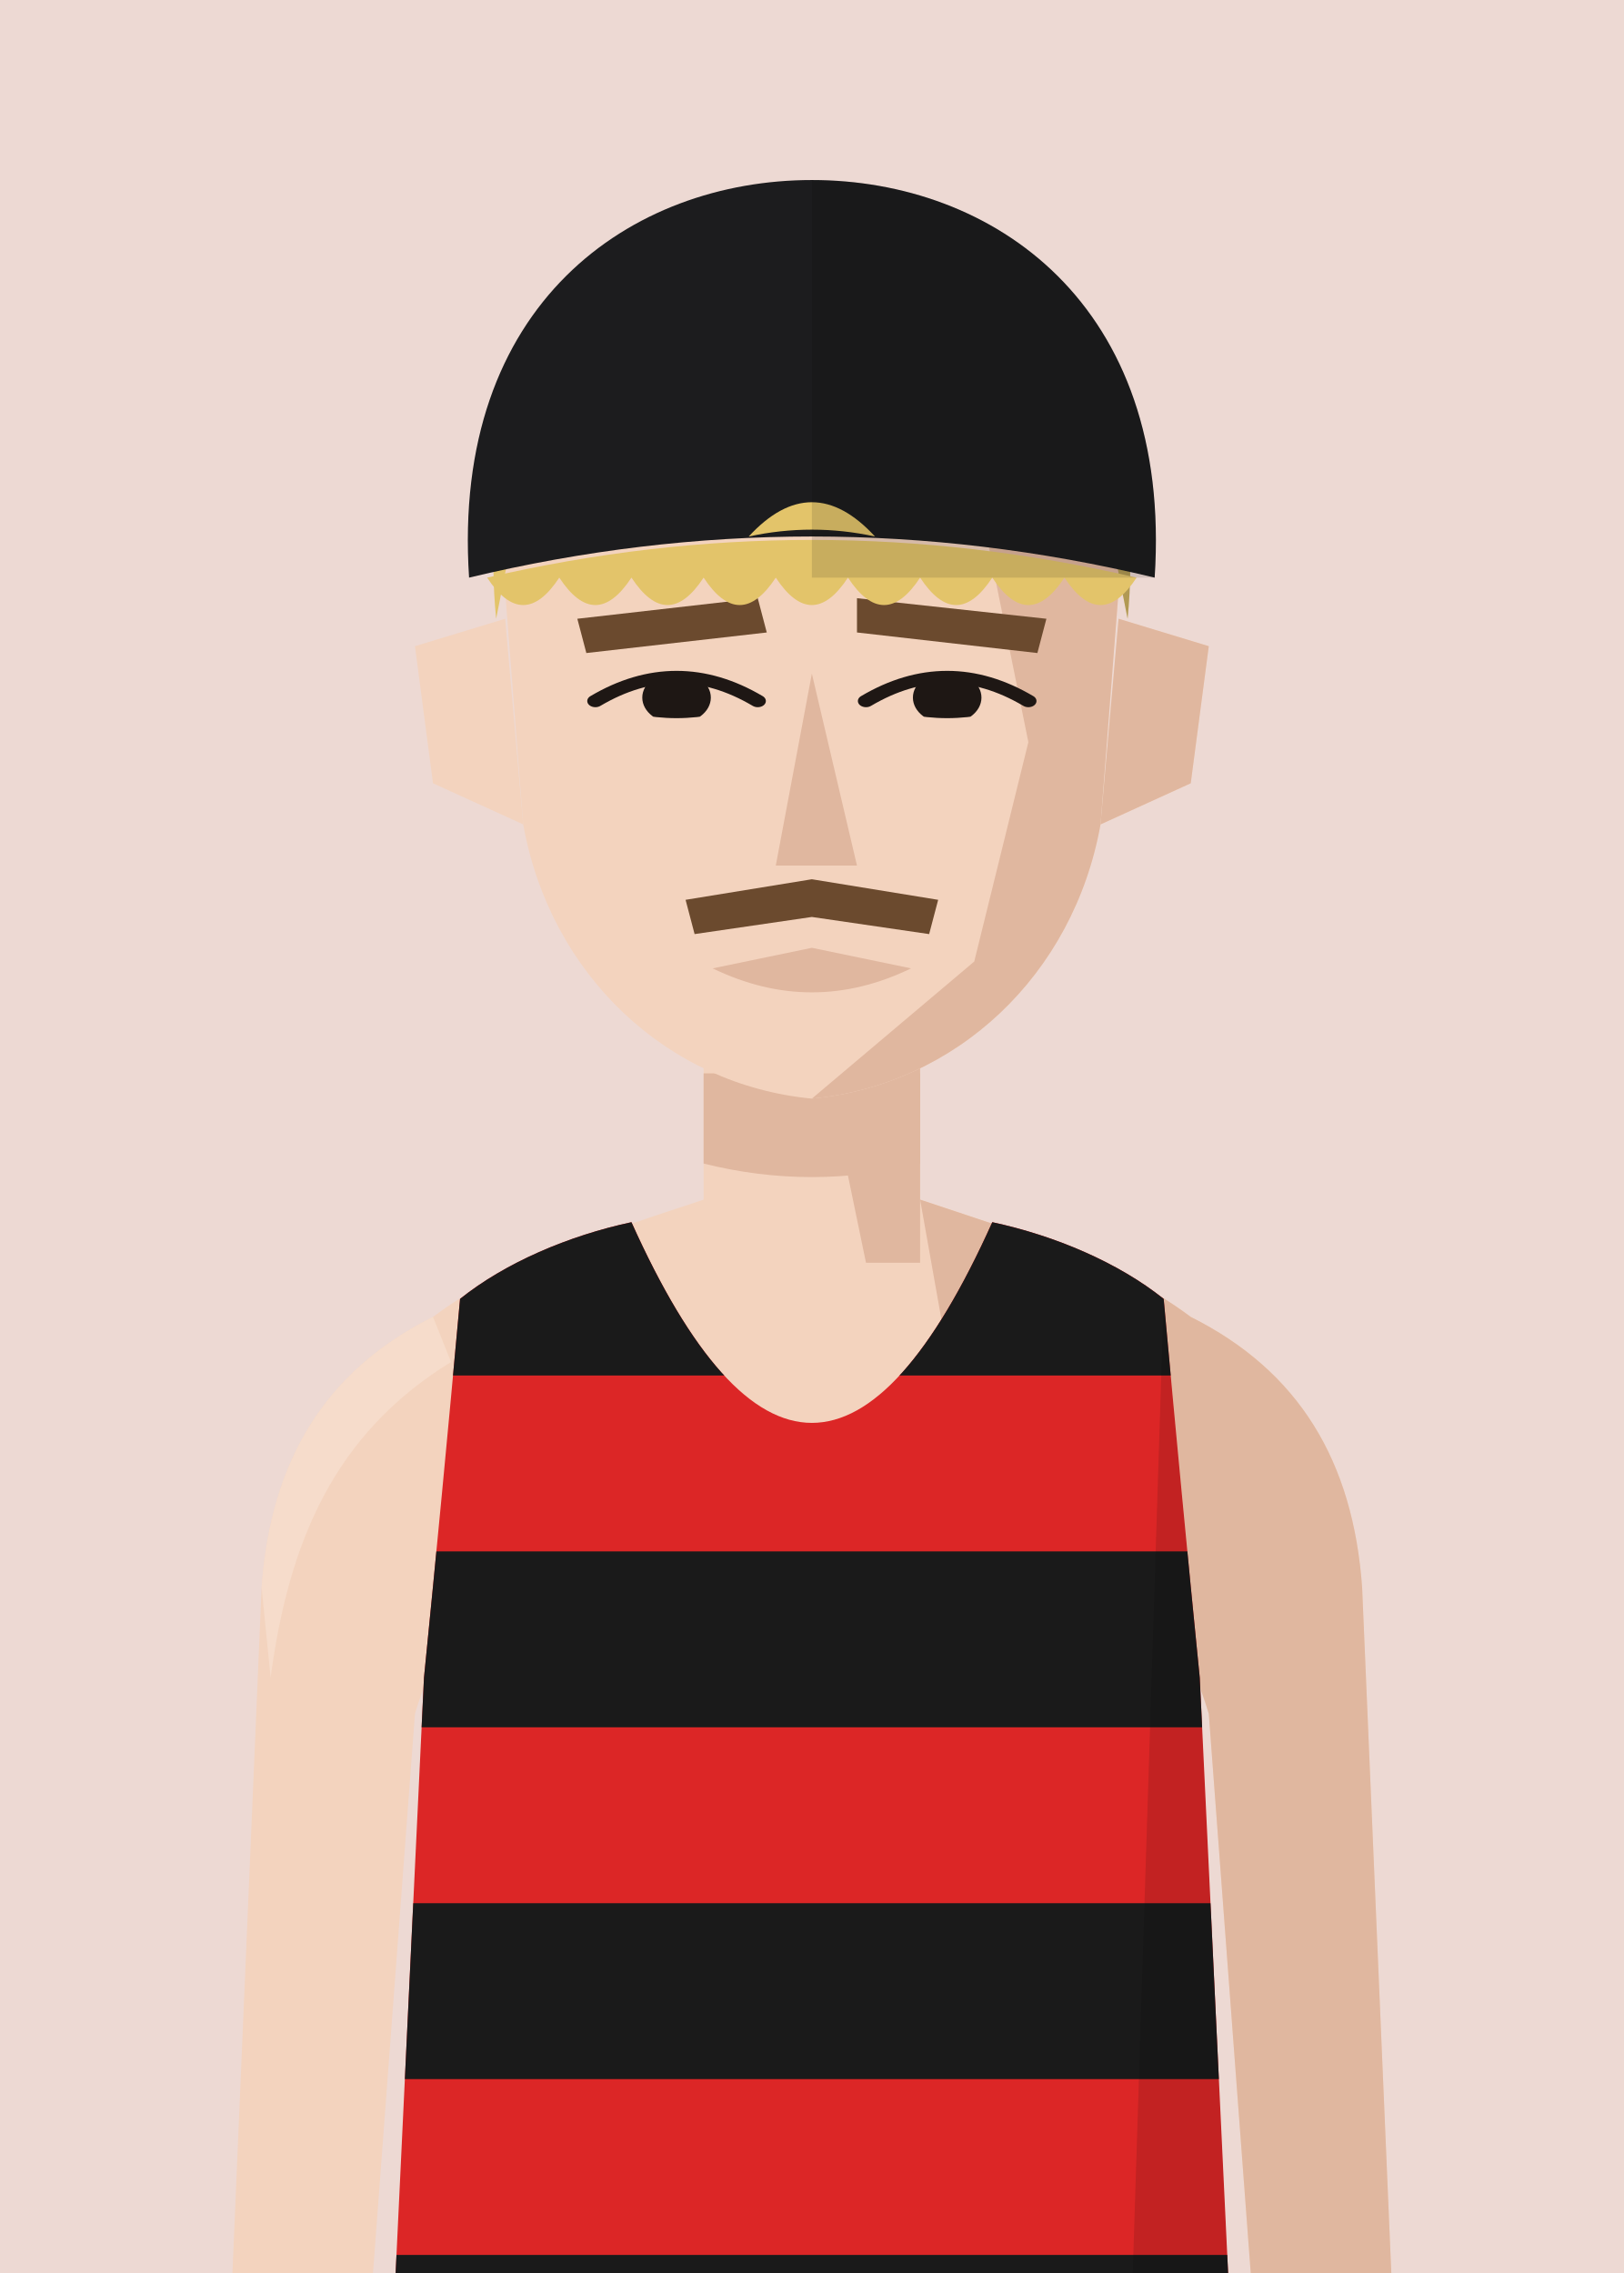
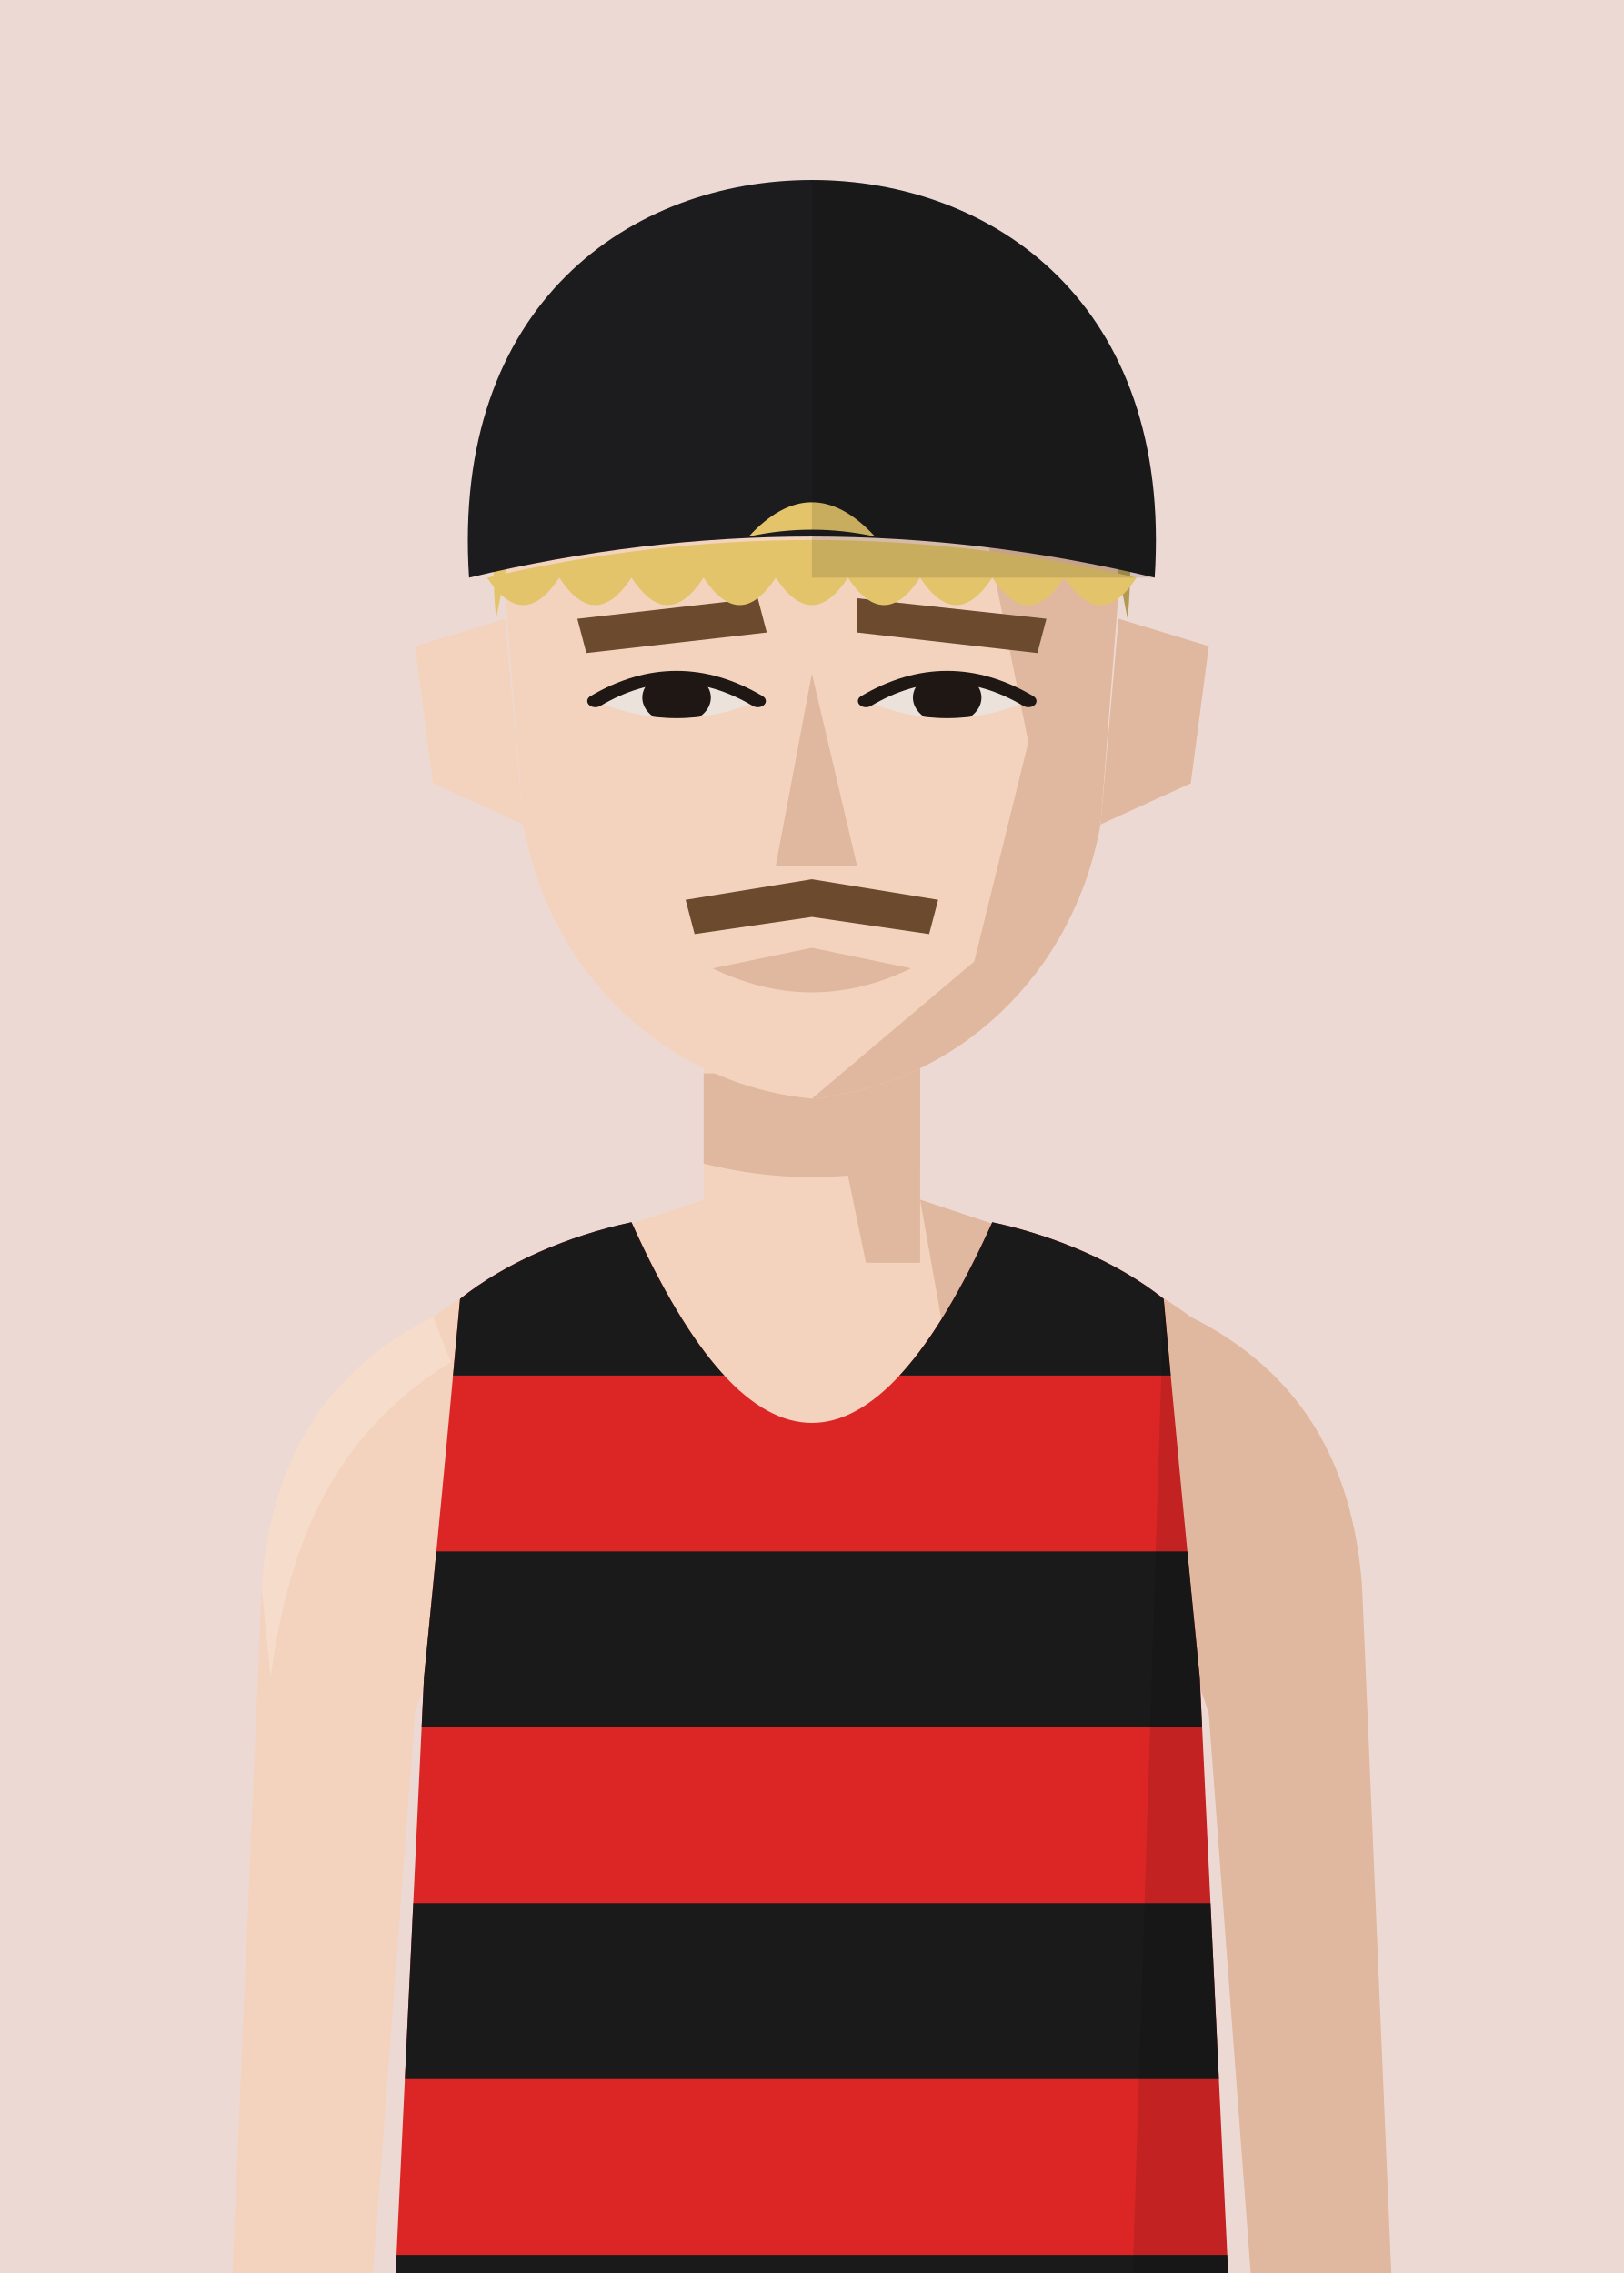
<svg xmlns="http://www.w3.org/2000/svg" viewBox="10 20 180 252">
  <defs>
    <clipPath id="vf">
      <path d="M53,330 L57,246 Q59,226 61,204 C66,200 73,197 80,195.5 Q100,240 120,195.5 C127,197 134,200 139,204 Q141,226 143,246 L147,330 Z" />
    </clipPath>
    <clipPath id="hf">
      <path d="M66,96 C64,58 80,40 100,40 C120,40 136,58 134,96 L132,130 C129,152 116,168 100,170 C84,168 71,152 68,130 Z" />
    </clipPath>
    <clipPath id="rf">
      <rect x="100" y="0" width="100" height="300" />
    </clipPath>
    <clipPath id="ef">
      <path d="M76,112 Q85,105 94,112 Q85,117 76,112 Z" />
      <path d="M106,112 Q115,105 124,112 Q115,117 106,112 Z" />
    </clipPath>
    <clipPath id="cf">
      <rect x="0" y="92" width="200" height="300" />
    </clipPath>
  </defs>
  <rect width="200" height="280" fill="#EDD9D3" />
  <g transform="translate(0,-40)">
    <rect x="88" y="171" width="24" height="37" fill="#F3D3BE" />
    <path d="M88,193 C76,197 66,200 58,206 C46,212 40,222 39,236 L35,330 L50,330 L56,250 Q59,240 64,238 L136,238 Q141,240 144,250 L150,330 L165,330 L161,236 C160,222 154,212 142,206 C134,200 124,197 112,193" fill="#F3D3BE" />
    <g fill="#E0B79F">
      <path d="M112,193 C124,197 134,200 142,206 C154,212 160,222 161,236 L165,330 L150,330 L144,250 Q141,240 136,238 L120,238 Z" />
      <path d="M58,206 C46,212 40,222 39,236 L40,246 C42,231 47,219 60,211 Z" fill="#F8E2D3" opacity=".6" />
      <polygon points="100,171 112,171 112,200 106,200" />
      <path d="M88,179 L112,179 L112,189 Q100,192 88,189 Z" />
    </g>
    <g transform="translate(0,83) scale(1,0.76) translate(0,-40)">
      <g fill="#F3D3BE">
        <path d="M66,100 L56,104 L58,124 L68,130 Z" />
        <path d="M134,100 L144,104 L142,124 L132,130 Z" />
        <path d="M66,96 C64,58 80,40 100,40 C120,40 136,58 134,96 L132,130 C129,152 116,168 100,170 C84,168 71,152 68,130 Z" />
      </g>
      <path d="M134,100 L144,104 L142,124 L132,130 Z" fill="#E0B79F" />
      <g clip-path="url(#hf)">
        <polygon points="112,40 140,40 140,180 100,180 100,170 118,150 124,118 120,92" fill="#E0B79F" />
        <polygon points="60,40 100,40 90,68 60,82" fill="#F8E2D3" opacity=".7" />
      </g>
      <g fill="#6B4A2E">
        <polygon points="74,100 94,97 95,102 75,105" />
        <polygon points="105,97 126,100 125,105 105,102" />
      </g>
+       <g fill="#EBE2DB">
+         <path d="M76,112 Q85,105 94,112 Q85,117 76,112 Z" />
+         <path d="M106,112 Q115,105 124,112 Q115,117 106,112 Z" />
+       </g>
      <g clip-path="url(#ef)" fill="#1E1714">
        <circle cx="85" cy="111.5" r="3.8" />
        <circle cx="115" cy="111.5" r="3.8" />
      </g>
      <g fill="none" stroke="#1E1714" stroke-width="1.8" stroke-linecap="round">
        <path d="M76,112 Q85,105 94,112" />
        <path d="M106,112 Q115,105 124,112" />
      </g>
      <polygon points="100,108 105,136 96,136" fill="#E0B79F" />
      <path d="M89,151 L100,148 L111,151 Q100,158 89,151 Z" fill="#E0B79F" />
      <g fill="#6B4A2E">
        <path d="M86,141 L100,138 L114,141 L113,146 L100,143.5 L87,146 Z" />
      </g>
      <g fill="#E3C46A" clip-path="url(#cf)">
        <path d="M65,100 C62,60 82,40 100,40 C118,40 138,60 135,100 L132,80 L120,66 L100,62 L80,66 L68,80 Z" />
        <g clip-path="url(#rf)" fill="#000" opacity=".22">
          <path d="M65,100 C62,60 82,40 100,40 C118,40 138,60 135,100 L132,80 L120,66 L100,62 L80,66 L68,80 Z" />
        </g>
      </g>
      <g fill="#1C1C1E">
        <path d="M62,94 C60,54 80,36 100,36 C120,36 140,54 138,94 Q100,82 62,94 Z" />
      </g>
      <path d="M93,88 Q100,78 107,88 Q100,86 93,88 Z" fill="#E3C46A" />
      <path d="M64,94 q4,8 8,0 q4,8 8,0 q4,8 8,0 q4,8 8,0 q4,8 8,0 q4,8 8,0 q4,8 8,0 q4,8 8,0 q4,8 8,0 Q100,83 64,94 Z" fill="#E3C46A" />
      <g clip-path="url(#rf)" fill="#000" opacity=".12">
        <path d="M62,94 C60,54 80,36 100,36 C120,36 140,54 138,94 Z" />
      </g>
    </g>
    <g clip-path="url(#vf)">
      <path d="M53,330 L57,246 Q59,226 61,204 C66,200 73,197 80,195.5 Q100,240 120,195.5 C127,197 134,200 139,204 Q141,226 143,246 L147,330 Z" fill="#dc2626" />
      <g transform="matrix(6.2857 0 0 6.5 37.14 193)">
        <rect x="0" y="0" width="20" height="3" fill="#1a1a1a" />
        <rect x="0" y="6" width="20" height="3" fill="#1a1a1a" />
        <rect x="0" y="12" width="20" height="3" fill="#1a1a1a" />
        <rect x="0" y="18" width="20" height="3" fill="#1a1a1a" />
      </g>
      <path d="M139,204 Q141,226 143,246 L147,330 L135,330 Z" fill="#000" opacity="0.12" />
    </g>
  </g>
</svg>
